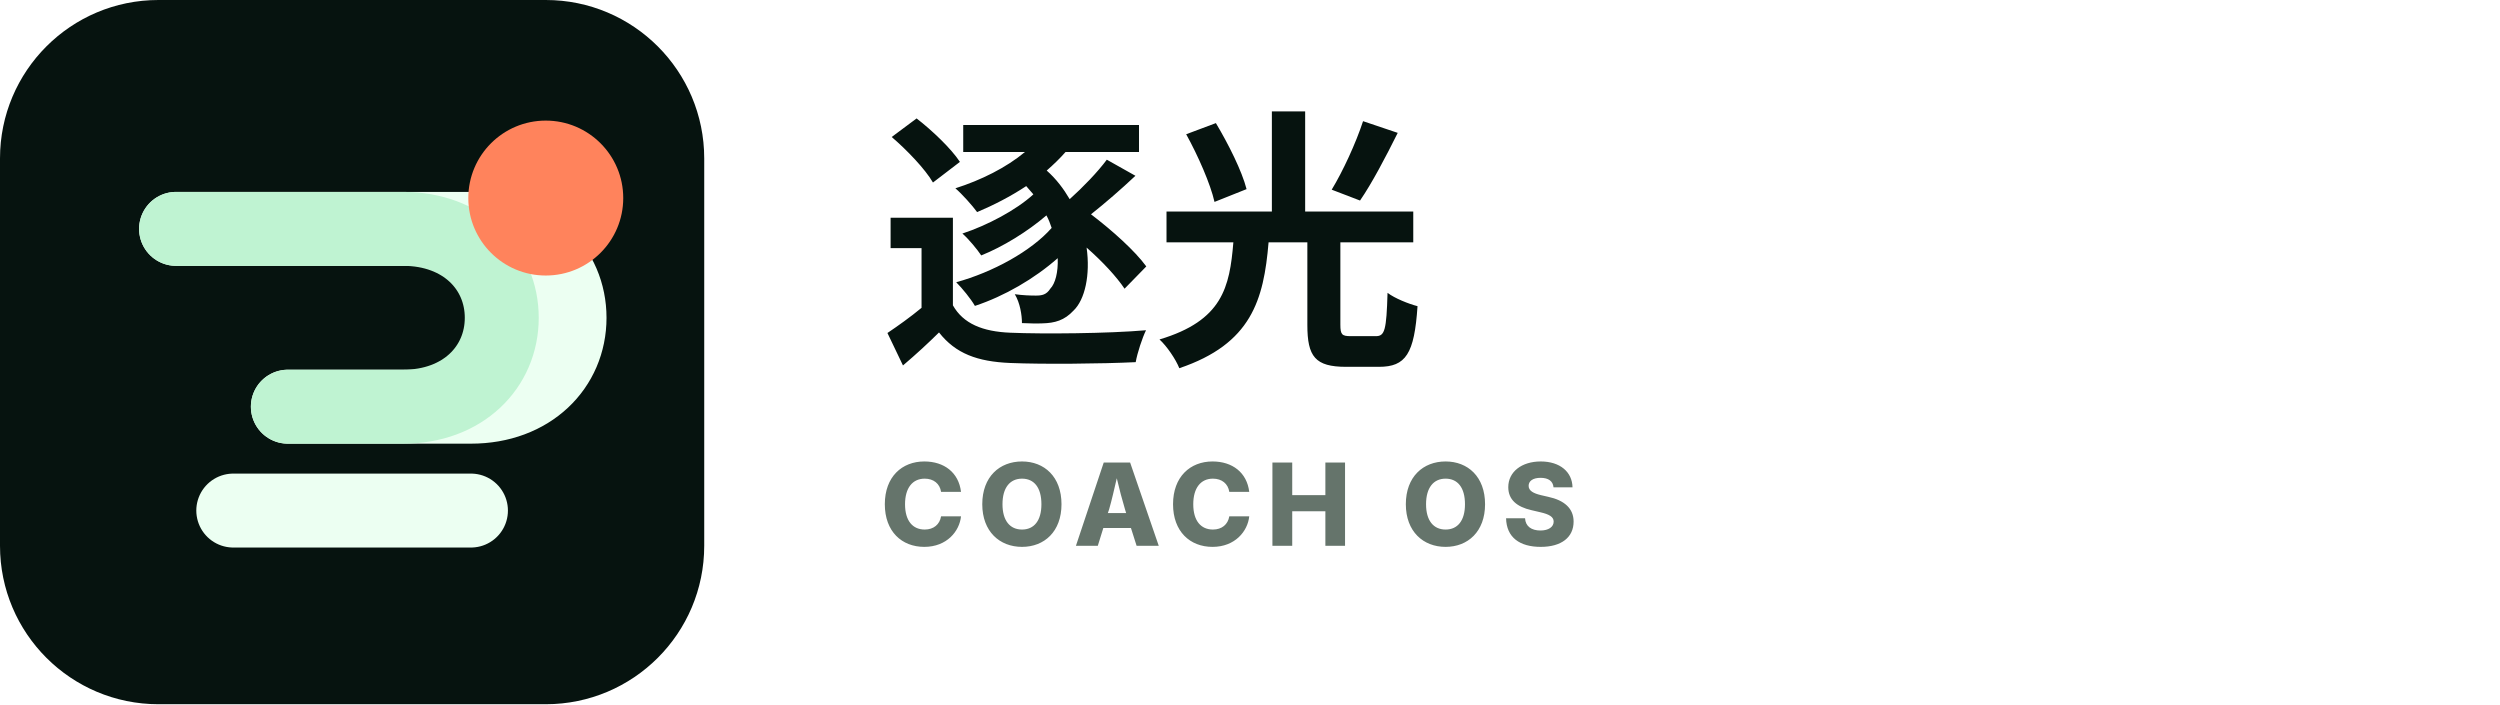
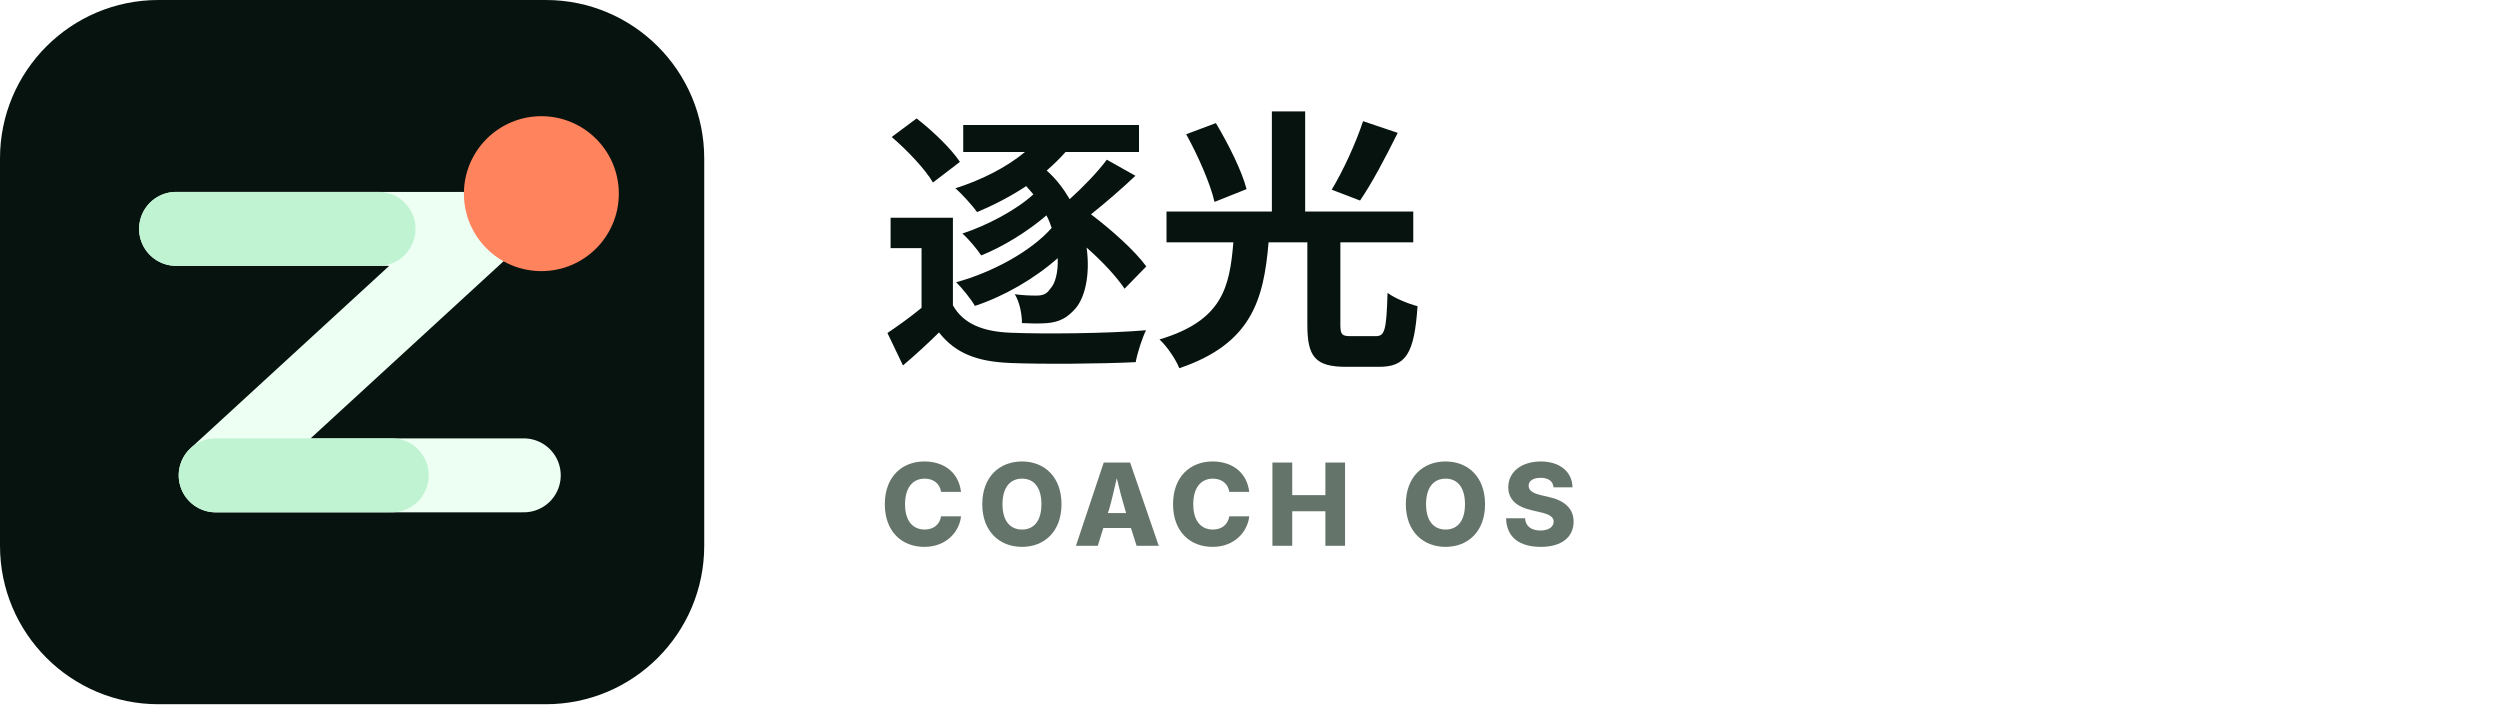
<svg xmlns="http://www.w3.org/2000/svg" width="284" height="80" viewBox="0 0 284 80" fill="none">
  <rect width="80" height="80" rx="18" fill="#06130F" />
-   <path d="M20 26h33.5c6.8 0 11.2 4.5 11.2 10.1S60.3 46.2 53.5 46.2H32.7" stroke="#ECFFF2" stroke-width="8.4" stroke-linecap="round" />
-   <path d="M20 26h25.8c6.8 0 11.2 4.5 11.2 10.1s-4.4 10.1-11.2 10.1H32.7" stroke="#BFF3D2" stroke-width="8.4" stroke-linecap="round" />
-   <path d="M26.5 58h27" stroke="#ECFFF2" stroke-width="8.4" stroke-linecap="round" />
-   <circle cx="62" cy="22.5" r="8.8" fill="#FF835C" />
+   <path d="M20 26h35L24.5 54h35" stroke="#ECFFF2" stroke-width="8.4" stroke-linecap="round" stroke-linejoin="round" />
+   <path d="M20 26h23M24.5 54h20" stroke="#BFF3D2" stroke-width="8.4" stroke-linecap="round" />
+   <circle cx="61.5" cy="22" r="8.8" fill="#FF835C" />
  <text x="100" y="39" fill="#06130F" font-family="PingFang SC, Microsoft YaHei, Noto Sans SC, Arial, sans-serif" font-size="31" font-weight="900" letter-spacing="0">逐光</text>
  <text x="100" y="62" fill="#65746B" font-family="Inter, Arial, sans-serif" font-size="13" font-weight="800" letter-spacing="1.4">COACH OS</text>
</svg>
